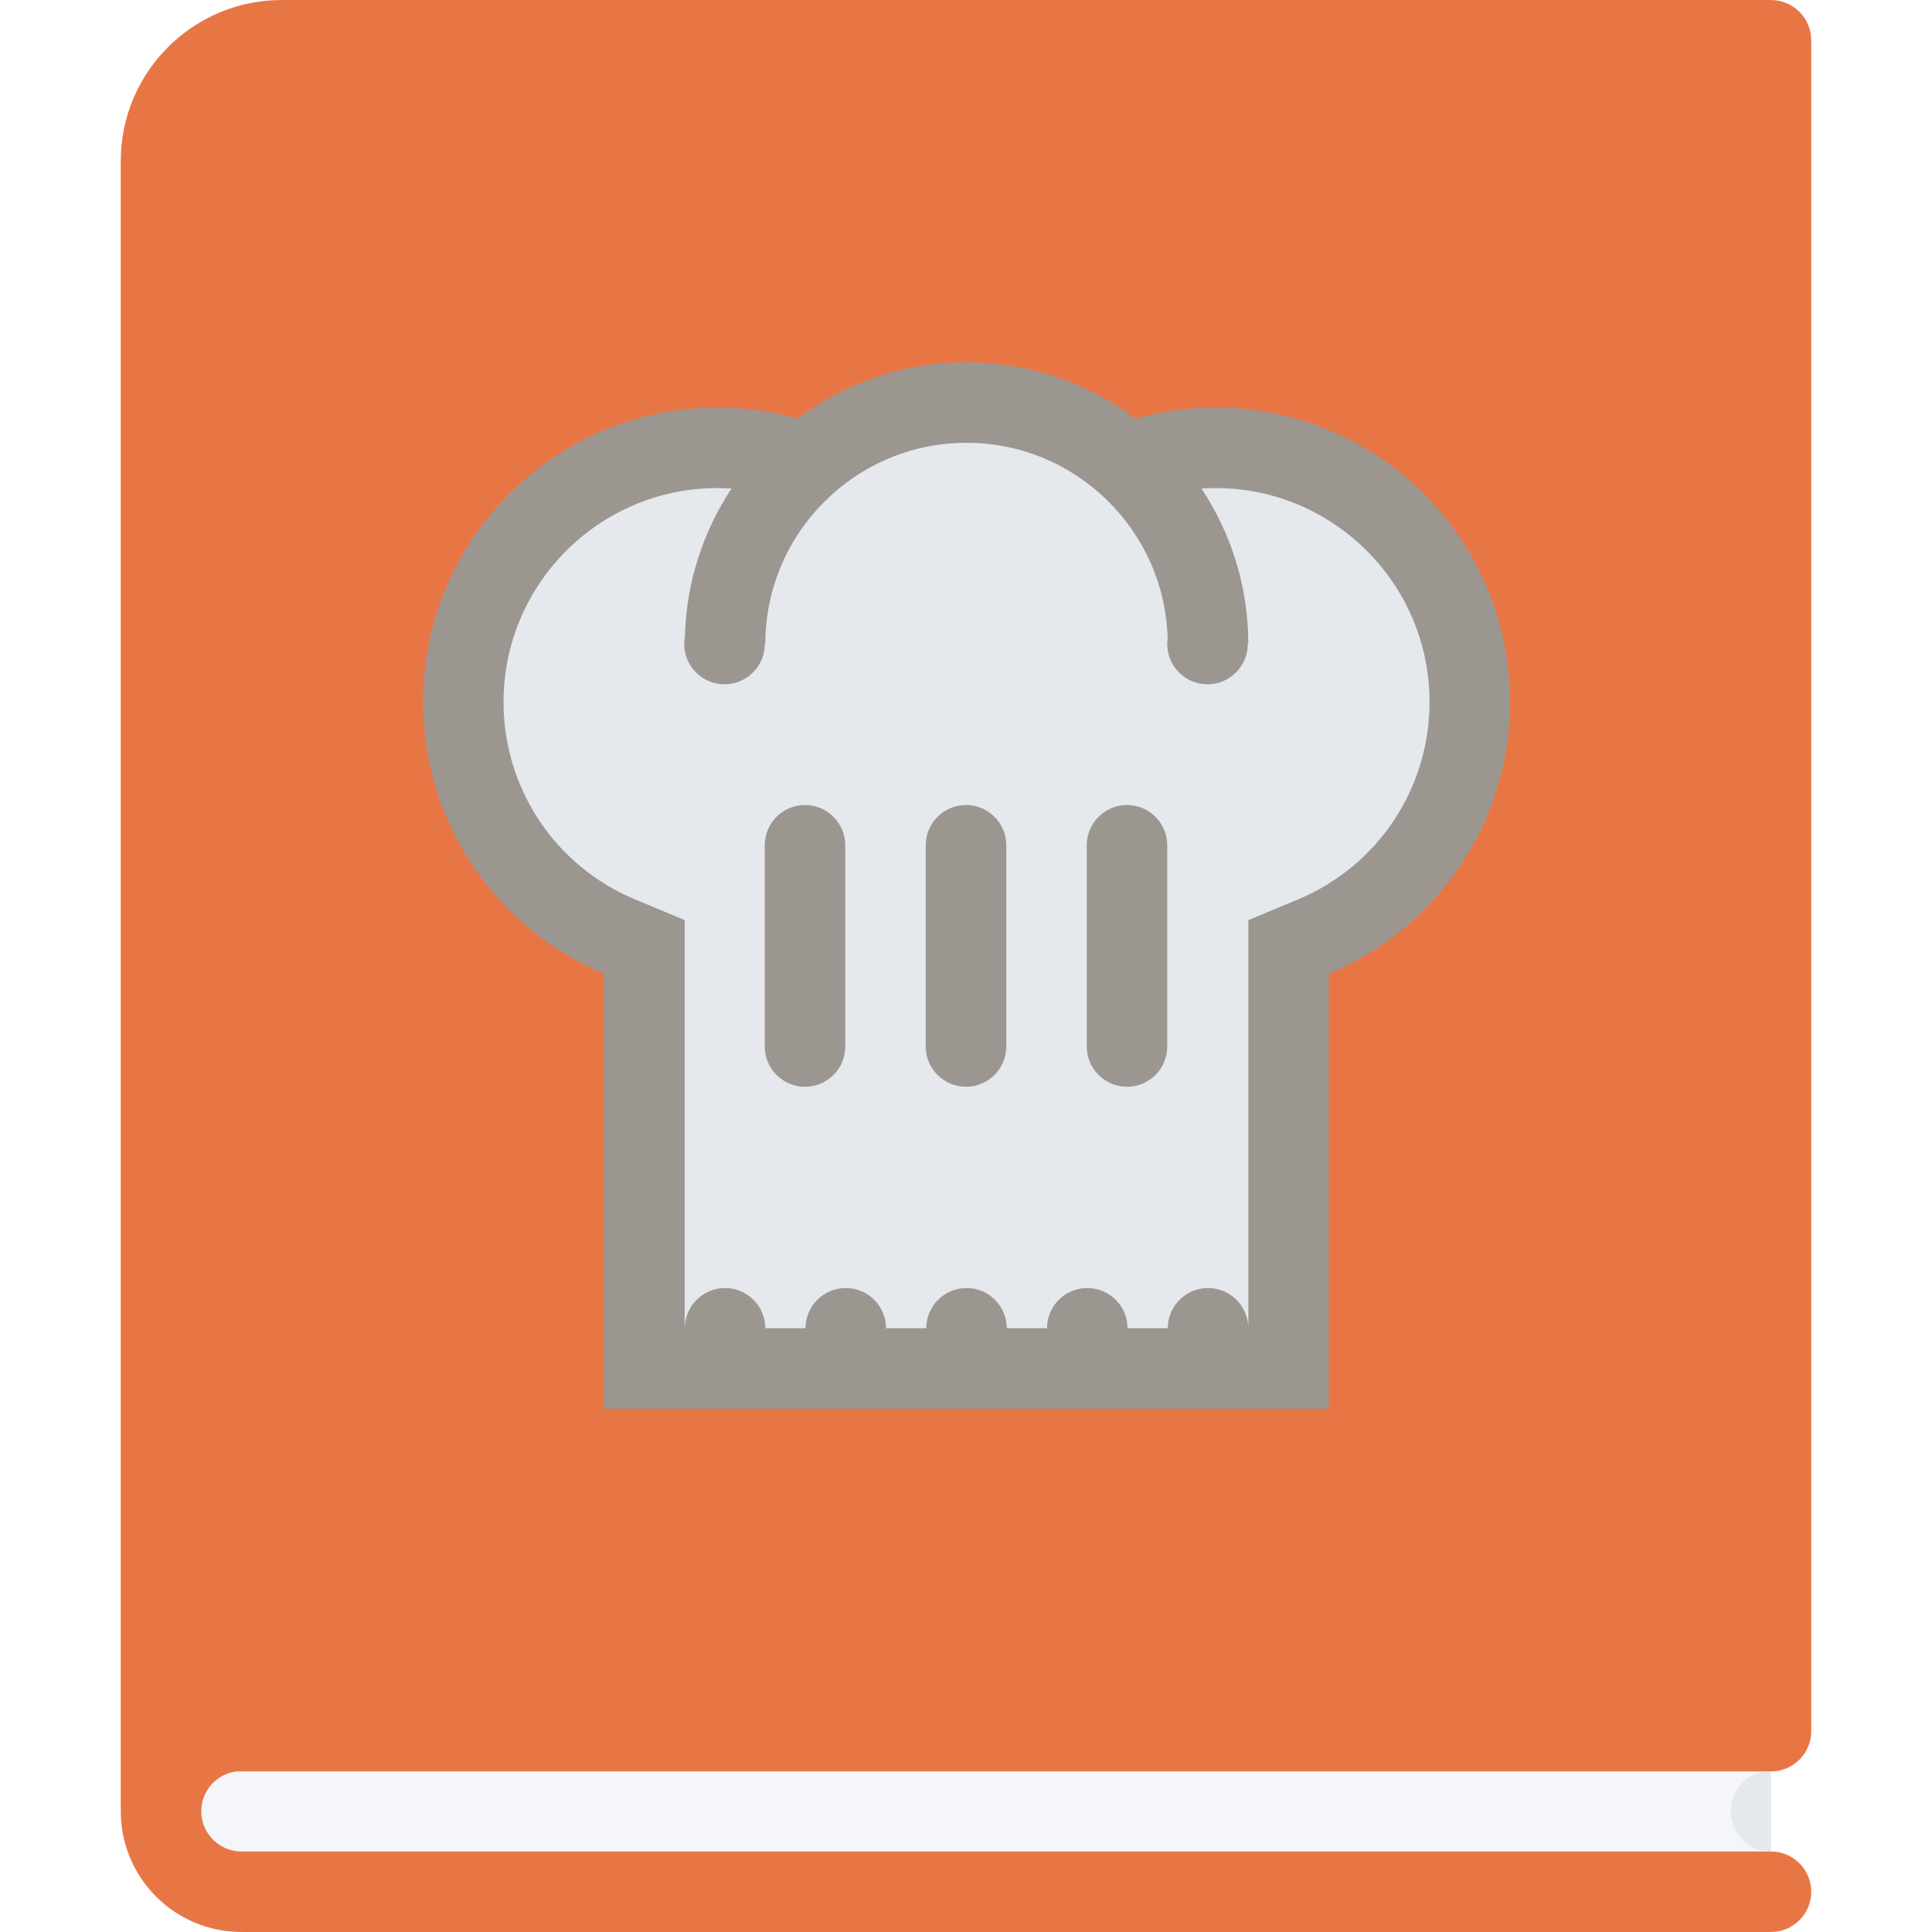
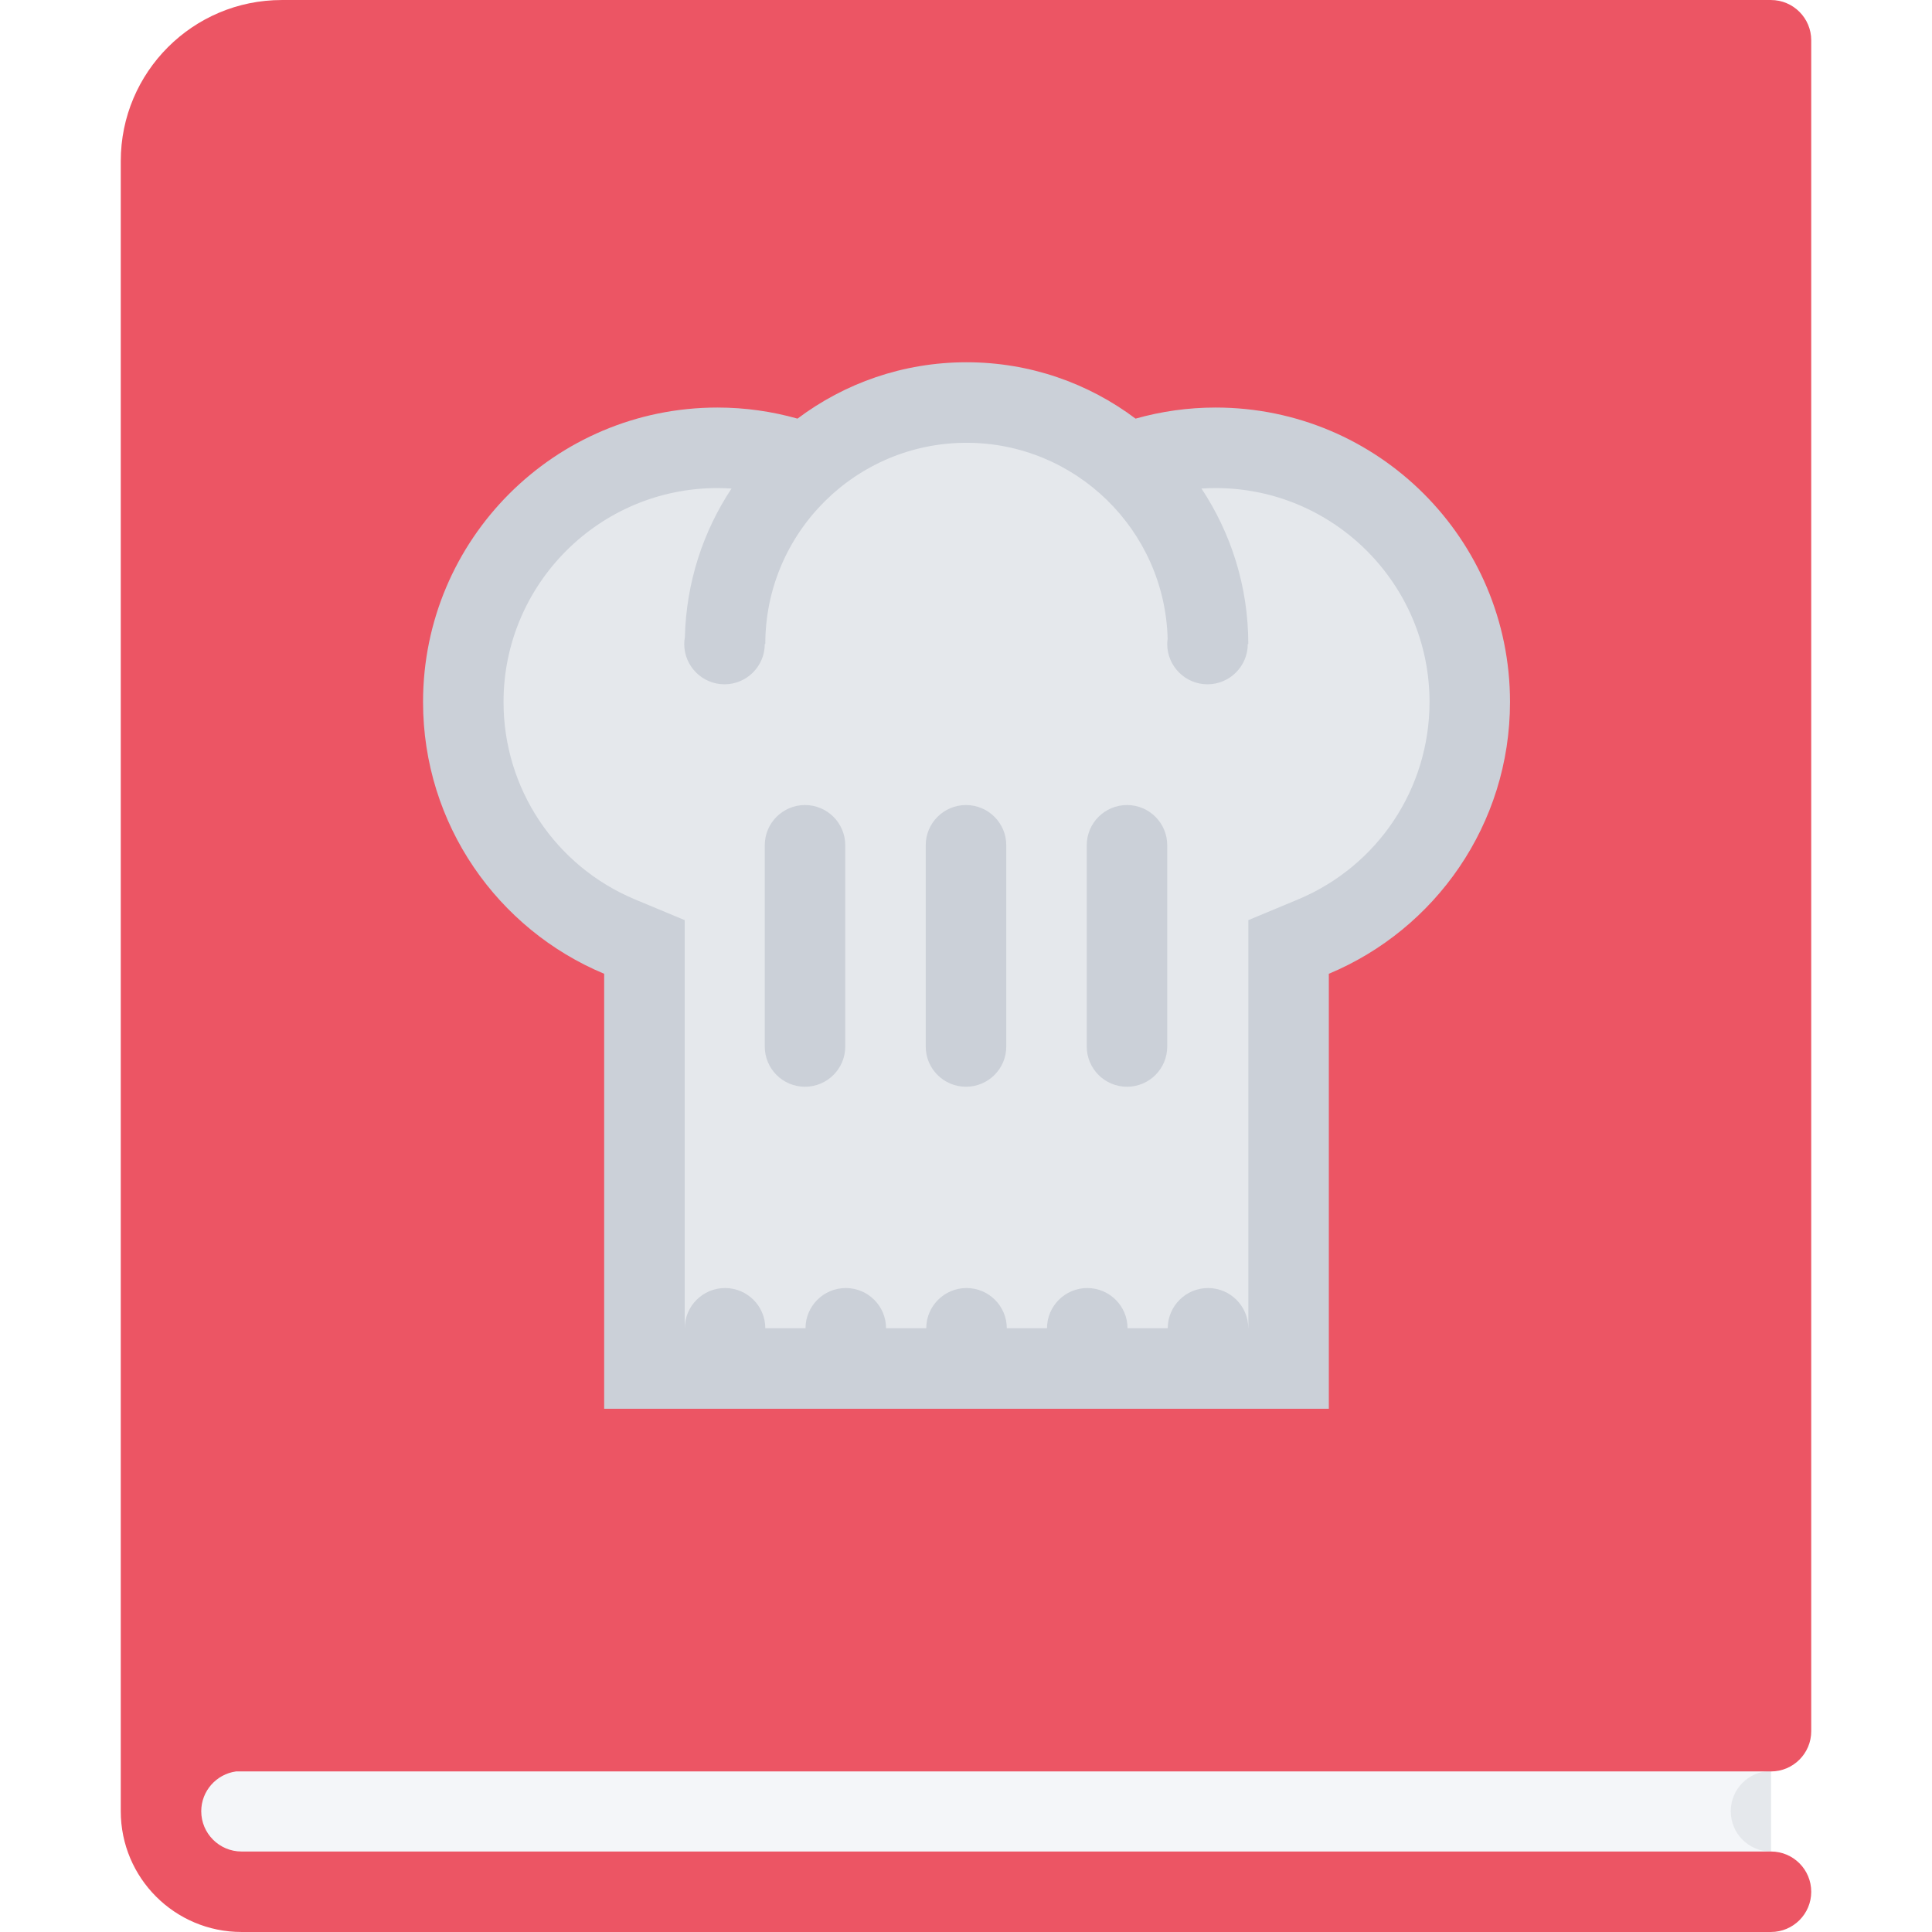
- <svg xmlns="http://www.w3.org/2000/svg" version="1.1" id="Layer_1" width="800px" height="800px" viewBox="0 0 512 512" enable-background="new 0 0 512 512" xml:space="preserve" fill="#000000">
-   <g id="SVGRepo_bgCarrier" stroke-width="0" />
-   <g id="SVGRepo_tracerCarrier" stroke-linecap="round" stroke-linejoin="round" />
-   <g id="SVGRepo_iconCarrier">
-     <g id="cook_book">
-       <g>
-         <rect x="46.816" y="460.34" fill="#F4F6F9" width="422.508" height="36.562" />
-       </g>
-       <path fill="#E5E8EC" d="M458.668,479.996c0,5.906,4.766,10.672,10.656,10.672V469.34 C463.434,469.34,458.668,474.121,458.668,479.996z" />
-       <g>
-         <path fill="#e87645" d="M62.535,469.449h406.789c5.89,0,10.671-4.766,10.671-10.672V10.677c0-5.891-4.781-10.672-10.671-10.672 H74.676c-23.562,0-42.671,19.109-42.671,42.671v0.016v394.867v21.219v21.219c0,17.687,14.327,31.999,31.999,31.999h405.32l0,0 c5.89,0,10.671-4.781,10.671-10.656c0-5.906-4.781-10.671-10.671-10.671h-0.016H64.004c-5.875,0-10.672-4.781-10.672-10.672 C53.332,474.621,57.348,470.168,62.535,469.449z" />
-       </g>
-       <path fill="#E5E8EC" d="M170.783,362.67V250.953l-6.562-2.734c-25.171-10.5-41.452-34.921-41.452-62.187 c0-37.14,30.218-67.358,67.358-67.358c23.249,0,23.624-16.531,36.062,3.156l24.827-12l14.172,2.344 c12.437-19.703,33.718,6.5,56.968,6.5c37.14,0,67.342,30.218,67.342,67.358c0,27.266-16.266,51.687-41.437,62.187l-6.562,2.734 V362.67H170.783z" />
-       <g>
-         <path fill="#9c9691" d="M322.155,108.003c-7.359,0-14.469,1.031-21.219,2.938c-12.484-9.375-27.984-14.938-44.796-14.938 s-32.327,5.562-44.796,14.938c-6.75-1.906-13.859-2.938-21.218-2.938c-43.094,0-78.015,34.937-78.015,78.029 c0,32.453,19.812,60.265,47.999,72.03v115.279h192.043V258.062c28.202-11.766,48.015-39.578,48.015-72.03 C400.169,142.939,365.248,108.003,322.155,108.003z M343.952,238.375l-13.125,5.469v14.219v93.936h-0.016 c0-5.875-4.781-10.656-10.672-10.656s-10.672,4.781-10.672,10.656h-10.656c0-5.875-4.781-10.656-10.672-10.656 s-10.672,4.781-10.672,10.656h-10.655c0-5.875-4.781-10.656-10.672-10.656s-10.672,4.781-10.672,10.656h-10.655 c0-5.875-4.781-10.656-10.672-10.656s-10.672,4.781-10.672,10.656h-10.656c0-5.875-4.781-10.656-10.672-10.656 c-5.89,0-10.671,4.781-10.671,10.656h-0.016v-93.936v-14.219l-13.125-5.469c-21.188-8.843-34.89-29.39-34.89-52.343 c0-31.265,25.421-56.687,56.687-56.687c1.25,0,2.499,0.047,3.733,0.125c-7.515,11.344-12.015,24.859-12.358,39.421 c-0.109,0.578-0.172,1.172-0.172,1.781c0,5.891,4.781,10.671,10.671,10.671c5.891,0,10.672-4.781,10.672-10.671h0.141 c0-29.406,23.922-53.327,53.327-53.327c28.937,0,52.546,23.156,53.296,51.921c-0.062,0.469-0.109,0.922-0.109,1.406 c0,5.891,4.781,10.671,10.672,10.671s10.672-4.781,10.672-10.671h0.141c0-15.234-4.578-29.39-12.406-41.203 c1.25-0.078,2.484-0.125,3.75-0.125c31.249,0,56.686,25.422,56.686,56.687C378.841,208.985,365.139,229.532,343.952,238.375z" />
-         <path fill="#9c9691" d="M224.001,224c0-5.891-4.781-10.656-10.672-10.656S202.673,218.11,202.673,224v0.016v53.328l0,0 c0,5.89,4.766,10.655,10.656,10.655s10.672-4.766,10.672-10.655l0,0v-53.328V224z" />
-         <path fill="#9c9691" d="M266.672,224c0-5.891-4.781-10.656-10.672-10.656S245.328,218.11,245.328,224v0.016v53.328l0,0 c0,5.89,4.781,10.655,10.672,10.655s10.672-4.766,10.672-10.655l0,0v-53.328V224z" />
-         <path fill="#9c9691" d="M309.327,224c0-5.891-4.766-10.656-10.656-10.656S287.999,218.11,287.999,224v0.016v53.328l0,0 c0,5.89,4.781,10.655,10.672,10.655s10.656-4.766,10.656-10.655l0,0v-53.328V224z" />
-       </g>
+ <svg xmlns="http://www.w3.org/2000/svg" version="1.1" id="Layer_1" width="512" height="512" viewBox="0 0 512 512" enable-background="new 0 0 512 512" xml:space="preserve">
+   <g id="cook_book">
+     <g>
+       <rect x="46.816" y="460.34" fill="#F4F6F9" width="422.508" height="36.562" />
+     </g>
+     <path fill="#E5E8EC" d="M458.668,479.996c0,5.906,4.766,10.672,10.656,10.672V469.34   C463.434,469.34,458.668,474.121,458.668,479.996z" />
+     <g>
+       <path fill="#EC5564" d="M62.535,469.449h406.789c5.89,0,10.671-4.766,10.671-10.672V10.677c0-5.891-4.781-10.672-10.671-10.672    H74.676c-23.562,0-42.671,19.109-42.671,42.671v0.016v394.867v21.219v21.219c0,17.687,14.327,31.999,31.999,31.999h405.32l0,0    c5.89,0,10.671-4.781,10.671-10.656c0-5.906-4.781-10.671-10.671-10.671h-0.016H64.004c-5.875,0-10.672-4.781-10.672-10.672    C53.332,474.621,57.348,470.168,62.535,469.449z" />
+     </g>
+     <path fill="#E5E8EC" d="M170.783,362.67V250.953l-6.562-2.734c-25.171-10.5-41.452-34.921-41.452-62.187   c0-37.14,30.218-67.358,67.358-67.358c23.249,0,23.624-16.531,36.062,3.156l24.827-12l14.172,2.344   c12.437-19.703,33.718,6.5,56.968,6.5c37.14,0,67.342,30.218,67.342,67.358c0,27.266-16.266,51.687-41.437,62.187l-6.562,2.734   V362.67H170.783z" />
+     <g>
+       <path fill="#CBD0D8" d="M322.155,108.003c-7.359,0-14.469,1.031-21.219,2.938c-12.484-9.375-27.984-14.938-44.796-14.938    s-32.327,5.562-44.796,14.938c-6.75-1.906-13.859-2.938-21.218-2.938c-43.094,0-78.015,34.937-78.015,78.029    c0,32.453,19.812,60.265,47.999,72.03v115.279h192.043V258.062c28.202-11.766,48.015-39.578,48.015-72.03    C400.169,142.939,365.248,108.003,322.155,108.003z M343.952,238.375l-13.125,5.469v14.219v93.936h-0.016    c0-5.875-4.781-10.656-10.672-10.656s-10.672,4.781-10.672,10.656h-10.656c0-5.875-4.781-10.656-10.672-10.656    s-10.672,4.781-10.672,10.656h-10.655c0-5.875-4.781-10.656-10.672-10.656s-10.672,4.781-10.672,10.656h-10.655    c0-5.875-4.781-10.656-10.672-10.656s-10.672,4.781-10.672,10.656h-10.656c0-5.875-4.781-10.656-10.672-10.656    c-5.89,0-10.671,4.781-10.671,10.656h-0.016v-93.936v-14.219l-13.125-5.469c-21.188-8.843-34.89-29.39-34.89-52.343    c0-31.265,25.421-56.687,56.687-56.687c1.25,0,2.499,0.047,3.733,0.125c-7.515,11.344-12.015,24.859-12.358,39.421    c-0.109,0.578-0.172,1.172-0.172,1.781c0,5.891,4.781,10.671,10.671,10.671c5.891,0,10.672-4.781,10.672-10.671h0.141    c0-29.406,23.922-53.327,53.327-53.327c28.937,0,52.546,23.156,53.296,51.921c-0.062,0.469-0.109,0.922-0.109,1.406    c0,5.891,4.781,10.671,10.672,10.671s10.672-4.781,10.672-10.671h0.141c0-15.234-4.578-29.39-12.406-41.203    c1.25-0.078,2.484-0.125,3.75-0.125c31.249,0,56.686,25.422,56.686,56.687C378.841,208.985,365.139,229.532,343.952,238.375z" />
+       <path fill="#CBD0D8" d="M224.001,224c0-5.891-4.781-10.656-10.672-10.656S202.673,218.11,202.673,224v0.016v53.328l0,0    c0,5.89,4.766,10.655,10.656,10.655s10.672-4.766,10.672-10.655l0,0v-53.328V224z" />
+       <path fill="#CBD0D8" d="M266.672,224c0-5.891-4.781-10.656-10.672-10.656S245.328,218.11,245.328,224v0.016v53.328l0,0    c0,5.89,4.781,10.655,10.672,10.655s10.672-4.766,10.672-10.655l0,0v-53.328V224z" />
+       <path fill="#CBD0D8" d="M309.327,224c0-5.891-4.766-10.656-10.656-10.656S287.999,218.11,287.999,224v0.016v53.328l0,0    c0,5.89,4.781,10.655,10.672,10.655s10.656-4.766,10.656-10.655l0,0v-53.328V224z" />
    </g>
  </g>
</svg>
